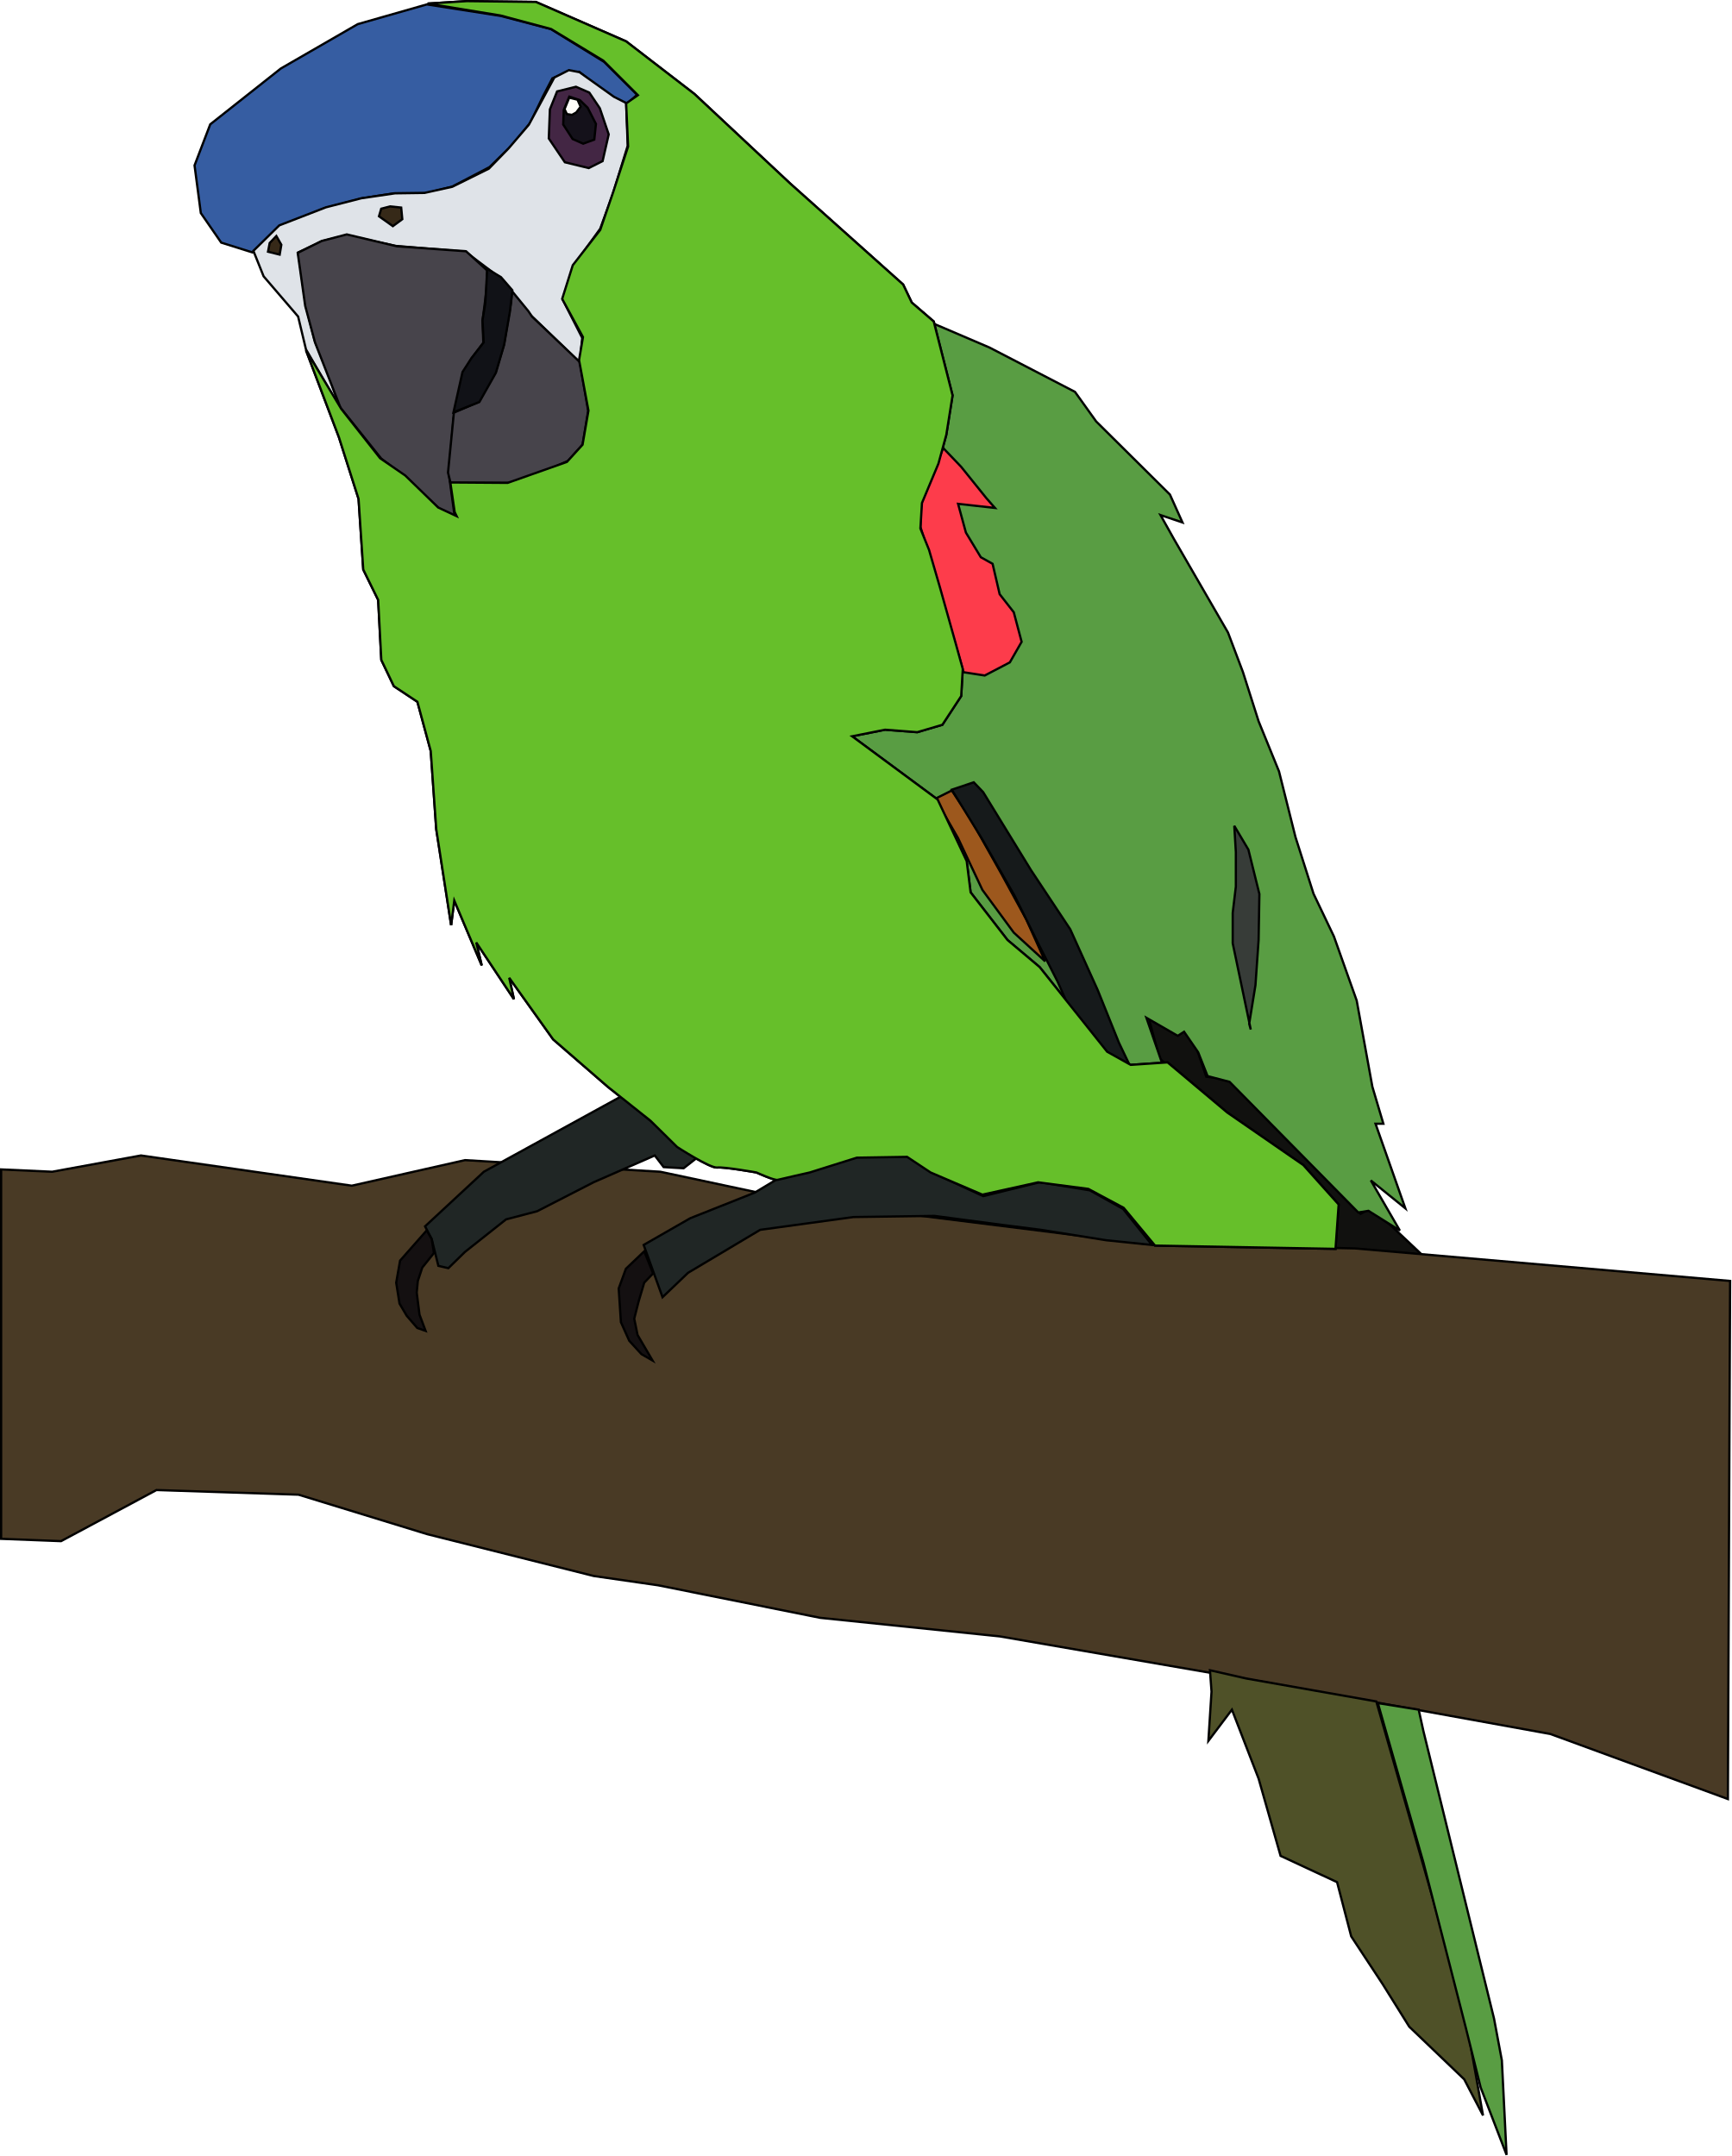
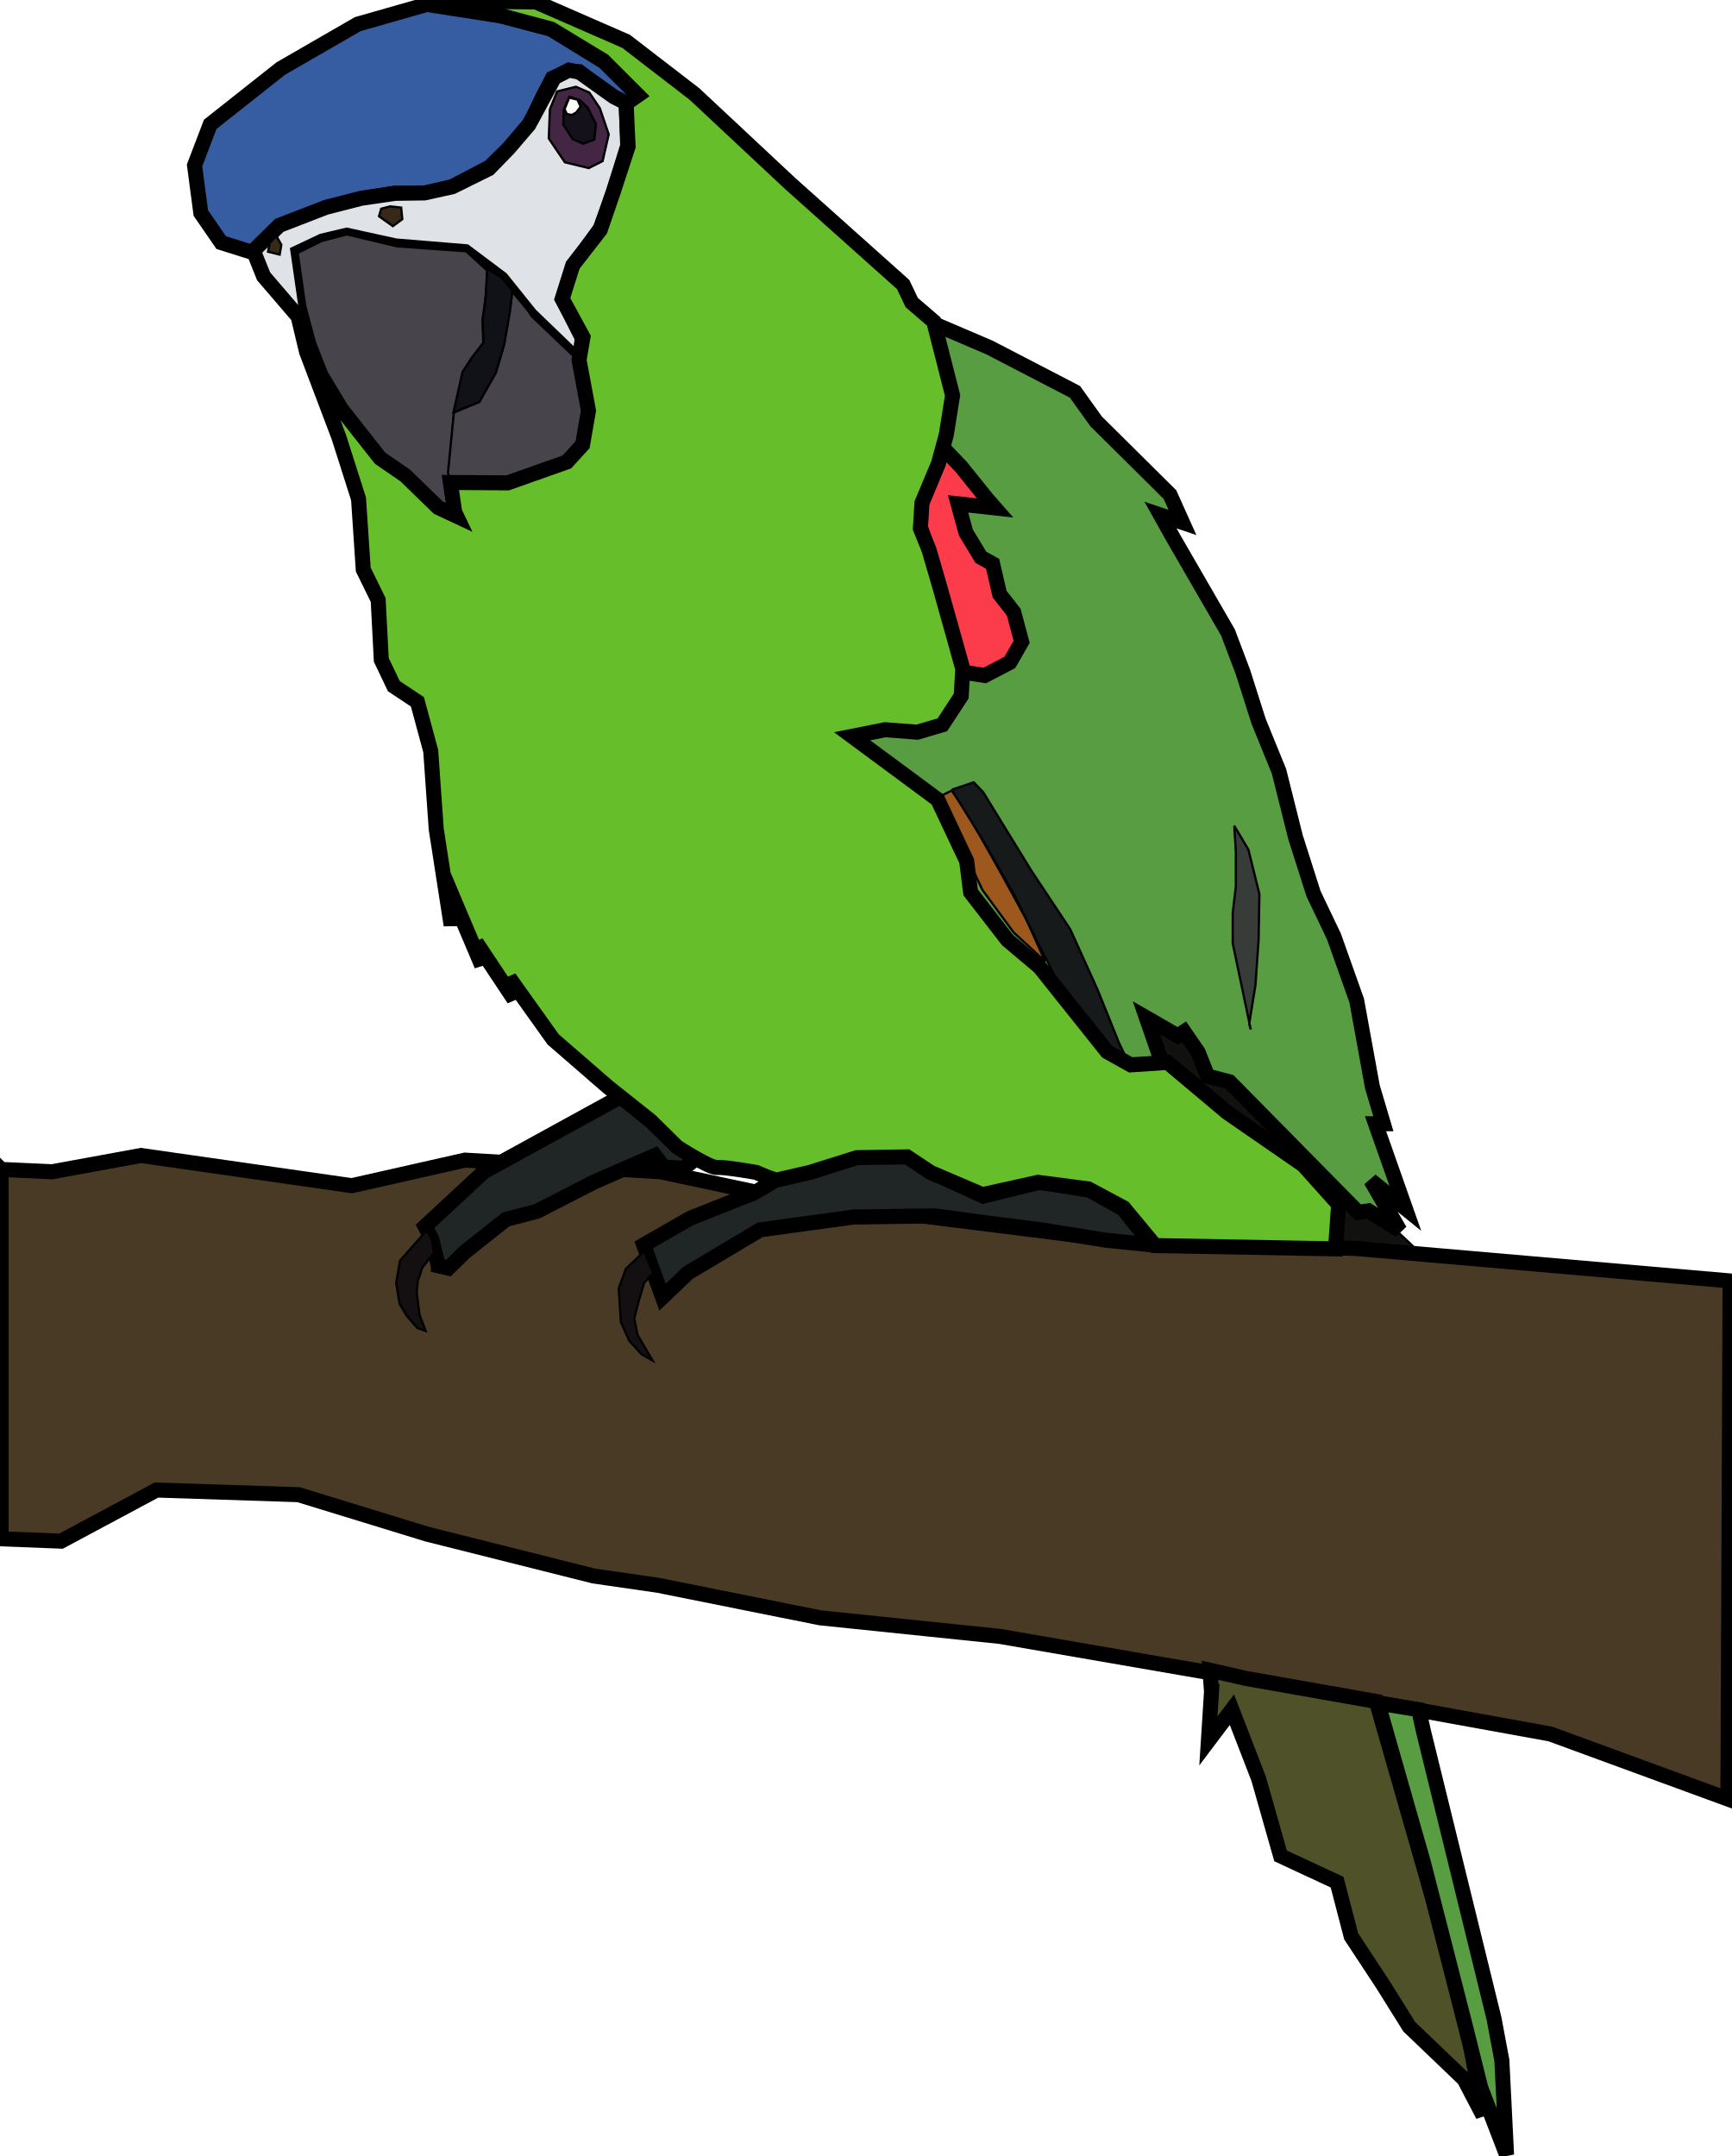
<svg xmlns="http://www.w3.org/2000/svg" width="690.954" height="860.636" id="svg2" version="1.0">
  <defs id="defs3" />
  <g id="layer1" transform="translate(-24.74319,-119.6456)">
-     <g id="g2966">
-       <path id="path1962" d="M 557.17,619.991 L 570.951,619.48 L 595.013,623.123 L 579.298,608.29 L 570.96,602.44 L 567.753,604.16 L 540.813,576.628 L 515.157,550.472 L 506.177,549.44 L 502.328,538.083 L 497.839,531.2 L 493.99,532.232 L 483.086,525.693 L 487.576,542.212 L 512.27,563.55 L 544.341,585.232 L 558.452,601.751 L 557.17,619.991 z " style="fill:#11110f;fill-opacity:1;fill-rule:evenodd;stroke:black;stroke-width:0.93px;stroke-linecap:butt;stroke-linejoin:miter;stroke-opacity:1" />
-       <path id="path1964" d="M 25.192,586.457 L 45.566,587.384 L 80.999,580.892 L 165.152,592.949 L 210.329,582.747 L 288.282,587.384 L 340.545,598.514 L 481.391,616.135 L 565.544,617.989 L 715.249,630.973 L 714.363,837.789 L 643.497,811.821 L 530.997,791.418 L 423.813,772.869 L 352.061,765.45 L 287.396,752.466 L 261.707,748.756 L 195.27,732.063 L 143.892,716.297 L 87.199,714.442 L 49.109,734.845 L 25.192,733.918 L 25.192,586.457 z " style="fill:#493a25;fill-opacity:1;fill-rule:evenodd;stroke:black;stroke-width:0.897px;stroke-linecap:butt;stroke-linejoin:miter;stroke-opacity:1" />
-       <path id="path1966" d="M 397.409,248.854 L 309.717,349.845 L 359.2,496.086 L 476.332,545.926 L 488.859,544.942 L 482.282,525.924 L 494.81,533.138 L 497.315,531.499 L 502.953,539.696 L 506.711,549.205 L 515.48,551.5 L 566.843,603.635 L 570.914,602.98 L 583.441,610.849 L 571.853,590.848 L 585.634,601.996 L 573.733,568.223 L 576.864,568.223 L 572.48,553.468 L 566.216,519.039 L 557.134,493.463 L 548.991,476.412 L 541.788,453.788 L 535.211,427.556 L 527.068,407.555 L 520.804,387.881 L 514.854,372.142 L 493.244,334.762 L 487.92,325.253 L 496.689,328.204 L 491.678,317.056 L 462.238,287.873 L 453.782,276.069 L 419.645,258.363 L 397.409,248.854 z " style="fill:#599d43;fill-opacity:1;fill-rule:evenodd;stroke:black;stroke-width:0.897px;stroke-linecap:butt;stroke-linejoin:miter;stroke-opacity:1" />
-       <path id="path1952" d="M 195.404,121.078 L 211.063,120.094 L 238.623,120.422 L 274.64,136.161 L 301.887,157.146 L 340.096,192.887 L 385.195,233.218 L 388.64,240.431 L 397.409,247.973 L 404.925,277.483 L 402.42,293.222 L 399.288,304.699 L 392.711,320.438 L 392.085,330.602 L 395.53,339.128 L 399.914,354.211 L 406.178,376.508 L 408.997,386.672 L 408.37,397.493 L 400.854,408.969 L 390.832,411.92 L 377.991,410.936 L 364.837,413.56 L 398.975,438.807 L 410.563,463.4 L 412.129,475.86 L 426.848,494.877 L 439.689,505.698 L 466.623,539.471 L 476.019,544.717 L 490.738,543.734 L 514.54,563.735 L 544.92,584.72 L 559.013,600.459 L 557.76,618.166 L 485.727,616.854 L 473.2,601.771 L 459.106,594.229 L 439.063,591.606 L 416.826,596.525 L 396.156,587.671 L 386.761,581.442 L 366.717,581.769 L 347.925,587.671 C 347.925,587.671 336.338,590.295 335.085,590.623 C 333.832,590.95 326.629,587.671 326.629,587.671 C 326.629,587.671 313.788,585.376 310.969,585.704 C 308.151,586.032 294.997,577.507 294.997,577.507 L 284.349,567.014 L 267.437,553.57 L 245.514,534.553 L 227.975,509.961 L 229.854,518.486 L 214.821,495.861 L 217.014,505.042 L 206.052,479.138 L 204.799,488.975 L 198.849,450.612 L 196.657,419.462 L 191.332,399.788 L 181.937,393.558 L 176.926,383.065 L 175.673,359.129 L 169.723,346.997 L 167.844,318.798 L 160.014,294.206 L 146.86,259.449 L 160.953,282.894 L 176.456,302.567 L 186.478,309.453 L 199.632,322.241 L 206.992,325.684 L 206.209,324.044 L 204.486,312.24 L 227.349,312.404 L 250.994,304.043 L 257.258,297.157 L 259.607,283.55 L 255.849,263.384 L 257.415,254.203 L 249.115,238.956 L 253.343,225.512 L 264.305,211.413 L 269.472,196.33 L 275.423,178.132 L 274.64,160.917 L 279.338,157.638 L 265.558,143.867 L 244.731,131.243 L 224.53,125.832 L 195.404,121.078 z " style="fill:#66bf2a;fill-opacity:1;fill-rule:evenodd;stroke:black;stroke-width:0.897px;stroke-linecap:butt;stroke-linejoin:miter;stroke-opacity:1" />
-       <path id="path1932" d="M 274.64,161.409 L 269.003,158.13 L 260.86,152.228 L 255.849,148.293 L 251.464,148.293 L 245.2,150.916 L 241.442,158.13 L 236.431,168.623 L 228.915,177.804 L 220.146,186.329 L 205.113,194.198 L 194.464,196.821 L 181.937,196.821 L 169.409,198.789 L 154.376,202.724 L 136.838,209.937 L 125.563,220.43 L 113.036,216.495 L 104.893,204.691 L 102.388,185.673 L 108.651,169.278 L 136.838,146.982 L 167.53,129.275 L 195.091,121.406 L 224.53,125.996 L 244.574,131.243 L 265.871,144.358 L 279.025,157.474 L 274.64,161.409 z " style="fill:#365da2;fill-opacity:1;fill-rule:evenodd;stroke:black;stroke-width:0.897px;stroke-linecap:butt;stroke-linejoin:miter;stroke-opacity:1" />
-       <path id="path1934" d="M 125.877,219.774 L 129.948,229.939 L 143.728,246.006 L 146.86,259.121 L 160.327,282.402 L 156.569,271.254 L 150.305,255.515 L 146.86,242.071 L 143.728,220.43 L 153.437,215.839 L 163.146,213.544 L 182.563,217.807 L 210.437,220.102 L 224.843,230.923 L 236.431,245.35 L 256.162,264.368 L 257.102,254.531 L 249.272,239.12 L 253.656,225.676 L 264.305,210.921 L 269.316,197.149 L 275.266,177.804 L 274.64,160.753 L 269.786,158.294 L 256.005,148.457 L 251.777,147.637 L 245.983,150.588 L 235.805,169.442 L 227.662,178.951 L 219.832,186.985 L 205.269,194.198 L 194.151,196.658 L 182.407,196.821 L 168.94,198.789 L 154.846,202.396 L 136.212,209.609 L 125.877,219.774 z " style="fill:#dfe3e8;fill-opacity:1;fill-rule:evenodd;stroke:black;stroke-width:0.897px;stroke-linecap:butt;stroke-linejoin:miter;stroke-opacity:1" />
-       <path id="path1936" d="M 181.54,209.922 L 185.304,207.14 L 184.862,202.503 L 180.432,202.039 L 176.889,202.967 L 176.003,205.981 L 181.54,209.922 z " style="fill:#362918;fill-opacity:1;fill-rule:evenodd;stroke:black;stroke-width:0.897px;stroke-linecap:butt;stroke-linejoin:miter;stroke-opacity:1" />
-       <path id="path1938" d="M 135.034,213.864 L 137.027,217.342 L 136.363,221.283 L 131.712,220.124 L 132.377,216.646 L 135.034,213.864 z " style="fill:#362918;fill-opacity:1;fill-rule:evenodd;stroke:black;stroke-width:0.897px;stroke-linecap:butt;stroke-linejoin:miter;stroke-opacity:1" />
-       <path id="path1940" d="M 259.714,186.737 L 265.25,183.955 L 267.686,173.289 L 264.143,162.856 L 259.935,156.595 L 254.62,154.277 L 247.091,156.132 L 244.212,163.319 L 243.769,174.912 L 250.191,184.418 L 259.714,186.737 z " style="fill:#432644;fill-opacity:1;fill-rule:evenodd;stroke:black;stroke-width:0.897px;stroke-linecap:butt;stroke-linejoin:miter;stroke-opacity:1" />
-       <path id="path1942" d="M 256.17,159.61 L 259.271,162.624 L 262.593,169.116 L 261.928,175.376 L 257.499,176.999 L 253.291,175.144 L 249.527,169.348 L 249.748,163.551 L 251.963,158.218 L 256.17,159.61 z " style="fill:#14111a;fill-opacity:1;fill-rule:evenodd;stroke:black;stroke-width:0.897px;stroke-linecap:butt;stroke-linejoin:miter;stroke-opacity:1" />
-       <path id="path1944" d="M 251.934,158.622 L 250.055,163.212 L 250.994,165.18 L 253.03,165.508 L 254.753,164.524 L 256.475,162.229 L 255.222,159.442 L 251.934,158.622 z " style="fill:#fefdf9;fill-opacity:1;fill-rule:evenodd;stroke:black;stroke-width:0.897px;stroke-linecap:butt;stroke-linejoin:miter;stroke-opacity:1" />
-       <path id="path1946" d="M 219.206,227.644 L 218.893,235.513 L 217.327,247.645 L 217.64,256.498 L 212.942,262.728 L 209.497,268.63 L 205.739,286.665 L 203.86,308.633 L 206.052,324.7 L 207.305,326.34 L 200.102,322.733 L 186.008,309.617 L 176.926,302.731 L 160.64,282.402 L 150.462,256.334 L 146.547,241.743 L 143.572,220.594 L 153.124,215.839 L 163.146,213.216 L 183.19,217.971 L 210.75,219.938 L 219.206,227.644 z " style="fill:#47444b;fill-opacity:1;fill-rule:evenodd;stroke:black;stroke-width:0.897px;stroke-linecap:butt;stroke-linejoin:miter;stroke-opacity:1" />
-       <path id="path1948" d="M 205.896,284.369 L 215.761,280.107 L 222.651,267.975 L 225.94,256.99 L 228.758,240.104 L 229.071,235.841 L 235.648,243.874 L 237.058,246.006 L 256.162,264.204 L 259.492,283.653 L 257.278,297.1 L 251.52,303.592 L 240.004,308.693 L 228.046,312.403 L 204.571,312.403 L 203.547,308.306 L 205.896,284.369 z " style="fill:#47444b;fill-opacity:1;fill-rule:evenodd;stroke:black;stroke-width:0.897px;stroke-linecap:butt;stroke-linejoin:miter;stroke-opacity:1" />
-       <path id="path1950" d="M 219.206,226.988 L 218.423,240.759 L 217.327,247.481 L 217.797,256.334 L 212.942,262.564 L 209.341,268.139 L 205.739,284.205 L 216.074,280.107 L 222.651,268.466 L 225.94,257.318 L 228.288,243.874 L 229.228,235.513 L 224.687,230.267 L 219.206,226.988 z " style="fill:#111217;fill-opacity:1;fill-rule:evenodd;stroke:black;stroke-width:0.897px;stroke-linecap:butt;stroke-linejoin:miter;stroke-opacity:1" />
-       <path id="path1954" d="M 199.699,624.945 L 197.042,614.28 L 194.384,609.179 L 217.859,587.384 L 272.78,557.243 L 288.724,570.691 L 294.925,577.183 L 302.898,581.82 L 297.583,585.993 L 289.61,585.53 L 286.067,580.892 L 261.707,591.558 L 239.118,603.151 L 226.717,606.397 L 210.329,619.381 L 203.685,625.873 L 199.699,624.945 z " style="fill:#202625;fill-opacity:1;fill-rule:evenodd;stroke:black;stroke-width:0.897px;stroke-linecap:butt;stroke-linejoin:miter;stroke-opacity:1" />
-       <path id="path1956" d="M 197.928,619.844 L 193.277,625.641 L 191.505,630.973 L 191.062,635.611 L 192.17,644.421 L 194.606,650.913 L 191.284,649.754 L 187.076,644.885 L 184.197,640.016 L 182.868,631.669 L 184.419,622.858 L 195.049,610.802 L 197.042,614.28 L 197.928,619.844 z " style="fill:#141011;fill-opacity:1;fill-rule:evenodd;stroke:black;stroke-width:0.897px;stroke-linecap:butt;stroke-linejoin:miter;stroke-opacity:1" />
-       <path id="path1958" d="M 484.492,616.598 L 466.332,614.743 L 440.2,610.57 L 422.041,608.251 L 397.681,605.006 L 365.348,605.469 L 328.144,610.57 L 299.354,627.727 L 289.167,637.465 L 281.638,616.598 L 300.24,605.933 L 325.929,595.731 L 335.23,590.167 L 365.348,581.356 L 387.051,580.892 L 398.124,588.312 L 417.169,597.122 L 439.757,591.558 L 459.689,594.804 L 472.976,602.223 L 484.492,616.598 z " style="fill:#202625;fill-opacity:1;fill-rule:evenodd;stroke:black;stroke-width:0.897px;stroke-linecap:butt;stroke-linejoin:miter;stroke-opacity:1" />
-       <path id="path1960" d="M 285.403,627.959 L 281.859,631.669 L 279.645,639.088 L 277.873,646.044 L 279.202,652.536 L 285.181,662.738 L 280.752,660.187 L 275.88,654.855 L 272.558,647.435 L 271.672,633.988 L 274.551,626.104 L 281.859,619.149 L 285.403,627.959 z " style="fill:#141011;fill-opacity:1;fill-rule:evenodd;stroke:black;stroke-width:0.897px;stroke-linecap:butt;stroke-linejoin:miter;stroke-opacity:1" />
-       <path id="path1968" d="M 401.167,298.469 L 408.37,306.01 L 418.392,318.47 L 421.837,322.405 L 407.118,320.766 L 410.249,332.242 L 416.2,342.079 L 420.898,344.702 L 423.717,356.834 L 429.354,364.048 L 432.486,375.852 L 427.788,384.049 L 417.766,389.295 L 409.31,387.984 L 397.409,346.997 L 392.085,329.947 L 392.398,320.766 L 398.348,305.682 L 401.167,298.469 z " style="fill:#fd3c4b;fill-opacity:1;fill-rule:evenodd;stroke:black;stroke-width:0.897px;stroke-linecap:butt;stroke-linejoin:miter;stroke-opacity:1" />
-       <path id="path1970" d="M 398.035,438.48 L 407.118,454.219 L 416.826,474.876 L 429.354,491.926 L 441.881,503.403 L 434.365,486.68 L 424.343,468.318 L 411.815,446.021 L 404.612,435.201 L 398.035,438.48 z " style="fill:#9d581d;fill-opacity:1;fill-rule:evenodd;stroke:black;stroke-width:0.897px;stroke-linecap:butt;stroke-linejoin:miter;stroke-opacity:1" />
-       <path id="path1972" d="M 404.612,434.873 L 416.513,454.219 L 429.667,477.171 L 439.063,496.189 L 446.892,511.6 L 450.964,520.781 L 466.31,539.799 L 475.705,545.045 L 471.321,535.864 L 462.865,514.879 L 451.903,490.615 L 436.244,467.006 L 417.14,435.856 L 413.381,431.922 L 404.612,434.873 z " style="fill:#161a1b;fill-opacity:1;fill-rule:evenodd;stroke:black;stroke-width:0.897px;stroke-linecap:butt;stroke-linejoin:miter;stroke-opacity:1" />
-       <path id="path1974" d="M 523.31,528.323 L 525.815,512.912 L 527.068,494.877 L 527.381,476.515 L 522.997,458.809 L 517.359,449.3 L 517.986,459.793 L 517.986,473.564 L 516.733,484.057 L 516.733,496.189 L 523.936,530.618 L 523.31,528.323 z " style="fill:#373c38;fill-opacity:1;fill-rule:evenodd;stroke:black;stroke-width:0.897px;stroke-linecap:butt;stroke-linejoin:miter;stroke-opacity:1" />
-       <path id="path1976" d="M 508.277,794.901 L 507.024,814.574 L 516.42,802.114 L 527.068,829.657 L 535.837,860.48 L 558.386,870.972 L 564.024,892.613 L 576.551,911.631 L 587.2,928.682 L 609.123,949.667 L 616.639,964.094 L 609.749,925.403 L 596.595,877.53 L 574.046,798.835 L 522.057,789.654 L 507.65,786.375 L 508.277,794.901 z " style="fill:#4f5128;fill-opacity:1;fill-rule:evenodd;stroke:black;stroke-width:0.897px;stroke-linecap:butt;stroke-linejoin:miter;stroke-opacity:1" />
-       <path id="path1978" d="M 615.7,952.946 L 626.035,979.833 L 624.156,942.125 L 621.024,925.403 L 592.837,810.64 L 590.958,802.114 L 574.672,799.491 L 592.837,863.103 L 601.606,897.204 L 609.749,929.009 L 615.7,952.946 z " style="fill:#599d43;fill-opacity:1;fill-rule:evenodd;stroke:black;stroke-width:0.897px;stroke-linecap:butt;stroke-linejoin:miter;stroke-opacity:1" />
-       <path style="fill:#66bf2a;fill-opacity:1;fill-rule:evenodd;stroke:black;stroke-width:0.897px;stroke-linecap:butt;stroke-linejoin:miter;stroke-opacity:1" d="M 195.404,121.078 L 211.063,120.094 L 238.623,120.422 L 274.64,136.161 L 301.887,157.146 L 340.096,192.887 L 385.195,233.218 L 388.64,240.431 L 397.409,247.973 L 404.925,277.483 L 402.42,293.222 L 399.288,304.699 L 392.711,320.438 L 392.085,330.602 L 395.53,339.128 L 399.914,354.211 L 406.178,376.508 L 408.997,386.672 L 408.37,397.493 L 400.854,408.969 L 390.832,411.92 L 377.991,410.936 L 364.837,413.56 L 398.975,438.807 L 410.563,463.4 L 412.129,475.86 L 426.848,494.877 L 439.689,505.698 L 466.623,539.471 L 476.019,544.717 L 490.738,543.734 L 514.54,563.735 L 544.92,584.72 L 559.013,600.459 L 557.76,618.166 L 485.727,616.854 L 473.2,601.771 L 459.106,594.229 L 439.063,591.606 L 416.826,596.525 L 396.156,587.671 L 386.761,581.442 L 366.717,581.769 L 347.925,587.671 C 347.925,587.671 336.338,590.295 335.085,590.623 C 333.832,590.95 326.629,587.671 326.629,587.671 C 326.629,587.671 313.788,585.376 310.969,585.704 C 308.151,586.032 294.997,577.507 294.997,577.507 L 284.349,567.014 L 267.437,553.57 L 245.514,534.553 L 227.975,509.961 L 229.854,518.486 L 214.821,495.861 L 217.014,505.042 L 206.052,479.138 L 204.799,488.975 L 198.849,450.612 L 196.657,419.462 L 191.332,399.788 L 181.937,393.558 L 176.926,383.065 L 175.673,359.129 L 169.723,346.997 L 167.844,318.798 L 160.014,294.206 L 146.86,259.449 L 160.953,282.894 L 176.456,302.567 L 186.478,309.453 L 199.632,322.241 L 206.992,325.684 L 206.209,324.044 L 204.486,312.24 L 227.349,312.404 L 250.994,304.043 L 257.258,297.157 L 259.607,283.55 L 255.849,263.384 L 257.415,254.203 L 249.115,238.956 L 253.343,225.512 L 264.305,211.413 L 269.472,196.33 L 275.423,178.132 L 274.64,160.917 L 279.338,157.638 L 265.558,143.867 L 244.731,131.243 L 224.53,125.832 L 195.404,121.078 z " id="path2071" />
-     </g>
+     <path style="fill:#11110f;fill-opacity:1;fill-rule:evenodd;stroke:#000000;stroke-width:0.93px;stroke-linecap:butt;stroke-linejoin:miter;stroke-opacity:1" d="m 557.17,619.991 13.781,-0.511 24.063,3.643 -15.715,-14.833 -8.338,-5.851 -3.207,1.721 -26.94,-27.532 -25.657,-26.156 -8.98,-1.032 -3.849,-11.357 -4.49,-6.883 -3.848,1.032 -10.904,-6.539 4.49,16.519 24.695,21.338 32.071,21.682 14.111,16.519 -1.283,18.24 z" id="path1962" />
+     <path style="fill:#493a25;fill-opacity:1;fill-rule:evenodd;stroke:#000000;stroke-width:6;stroke-linecap:butt;stroke-linejoin:miter;stroke-opacity:1;stroke-miterlimit:4;stroke-dasharray:none" d="m 25.192,586.457 20.374,0.927 35.433,-6.492 84.153,12.057 45.177,-10.202 77.953,4.637 52.264,11.129 140.846,17.621 84.153,1.855 149.704,12.984 -0.886,206.816 -70.866,-25.968 -112.5,-20.403 -107.185,-18.549 -71.752,-7.419 -64.665,-12.984 -25.689,-3.71 -66.437,-16.694 -51.378,-15.766 -56.693,-1.855 -38.09,20.403 -23.917,-0.927 0,-147.461 z" id="path1964" />
+     <path style="fill:#599d43;fill-opacity:1;fill-rule:evenodd;stroke:#000000;stroke-width:6;stroke-linecap:butt;stroke-linejoin:miter;stroke-opacity:1;stroke-miterlimit:4;stroke-dasharray:none" d="m 397.409,248.854 -87.692,100.991 49.483,146.241 117.132,49.84 12.527,-0.984 -6.577,-19.018 12.527,7.214 2.505,-1.639 5.637,8.197 3.758,9.509 8.769,2.295 51.363,52.135 4.071,-0.656 12.527,7.869 -11.588,-20.002 13.78,11.148 -11.901,-33.773 3.132,0 -4.385,-14.755 -6.264,-34.429 -9.082,-25.576 -8.143,-17.05 -7.203,-22.625 -6.577,-26.232 -8.143,-20.002 -6.264,-19.674 -5.951,-15.739 -21.61,-37.38 -5.324,-9.509 8.769,2.951 -5.011,-11.148 -29.44,-29.183 -8.456,-11.804 -34.137,-17.706 -22.236,-9.509 z" id="path1966" />
+     <path style="fill:#66bf2a;fill-opacity:1;fill-rule:evenodd;stroke:#000000;stroke-width:0.897px;stroke-linecap:butt;stroke-linejoin:miter;stroke-opacity:1" d="m 195.404,121.078 15.659,-0.984 27.56,0.328 36.016,15.739 27.247,20.985 38.209,35.74 45.099,40.331 3.445,7.214 8.769,7.542 7.516,29.51 -2.505,15.739 -3.132,11.476 -6.577,15.739 -0.626,10.165 3.445,8.525 4.385,15.083 6.264,22.297 2.819,10.165 -0.626,10.821 -7.517,11.476 -10.022,2.951 -12.841,-0.984 -13.154,2.623 34.137,25.248 11.588,24.592 1.566,12.46 14.72,19.018 12.841,10.821 26.934,33.773 9.396,5.246 14.72,-0.984 23.802,20.002 30.379,20.985 14.093,15.739 -1.253,17.706 -72.033,-1.312 -12.528,-15.083 -14.093,-7.542 -20.044,-2.623 -22.236,4.918 -20.67,-8.853 -9.396,-6.23 -20.044,0.328 -18.791,5.902 c 0,0 -11.588,2.623 -12.841,2.951 -1.253,0.328 -8.456,-2.951 -8.456,-2.951 0,0 -12.841,-2.295 -15.659,-1.967 -2.819,0.328 -15.972,-8.197 -15.972,-8.197 l -10.648,-10.493 -16.912,-13.444 -21.923,-19.018 -17.538,-24.592 1.879,8.525 -15.033,-22.625 2.192,9.181 -10.962,-25.904 -1.253,9.837 -5.951,-38.364 -2.192,-31.15 -5.324,-19.674 -9.396,-6.23 -5.011,-10.493 -1.253,-23.936 -5.951,-12.132 -1.879,-28.199 -7.83,-24.592 -13.154,-34.757 14.093,23.444 15.503,19.674 10.022,6.886 13.154,12.788 7.36,3.443 -0.783,-1.639 -1.723,-11.804 22.863,0.164 23.646,-8.361 6.264,-6.886 2.349,-13.608 -3.758,-20.166 1.566,-9.181 -8.299,-15.247 4.228,-13.444 10.962,-14.099 5.168,-15.083 5.951,-18.198 -0.783,-17.214 4.698,-3.279 -13.78,-13.772 -20.827,-12.624 -20.2,-5.41 -29.126,-4.754 z" id="path1952" />
+     <path style="fill:#365da2;fill-opacity:1;fill-rule:evenodd;stroke:#000000;stroke-width:6;stroke-linecap:butt;stroke-linejoin:miter;stroke-opacity:1;stroke-miterlimit:4;stroke-dasharray:none" d="m 274.64,161.409 -5.637,-3.279 -8.143,-5.902 -5.011,-3.935 -4.385,0 -6.264,2.623 -3.758,7.214 -5.011,10.493 -7.516,9.181 -8.769,8.525 -15.033,7.869 -10.648,2.623 -12.527,0 -12.527,1.967 -15.033,3.935 -17.538,7.214 -11.275,10.493 -12.527,-3.935 -8.143,-11.804 -2.505,-19.018 6.264,-16.395 28.187,-22.297 30.692,-17.706 27.56,-7.869 29.439,4.591 20.044,5.246 21.297,13.116 13.154,13.116 -4.385,3.935 z" id="path1932" />
+     <path style="fill:#dfe3e8;fill-opacity:1;fill-rule:evenodd;stroke:#000000;stroke-width:6;stroke-linecap:butt;stroke-linejoin:miter;stroke-opacity:1;stroke-miterlimit:4;stroke-dasharray:none" d="m 125.877,219.774 4.071,10.165 13.78,16.067 3.132,13.116 13.467,23.28 -3.758,-11.148 -6.264,-15.739 -3.445,-13.444 -3.132,-21.641 9.709,-4.591 9.709,-2.295 19.418,4.263 27.874,2.295 14.407,10.821 11.588,14.427 19.731,19.018 0.94,-9.837 -7.83,-15.411 4.385,-13.444 10.648,-14.755 5.011,-13.772 5.951,-19.346 -0.626,-17.051 -4.854,-2.459 -13.78,-9.837 -4.228,-0.82 -5.794,2.951 -10.179,18.854 -8.143,9.509 -7.83,8.033 -14.563,7.214 -11.118,2.459 -11.745,0.164 -13.467,1.967 -14.093,3.607 -18.635,7.214 -10.335,10.165 z" id="path1934" />
+     <path style="fill:#362918;fill-opacity:1;fill-rule:evenodd;stroke:#000000;stroke-width:0.897px;stroke-linecap:butt;stroke-linejoin:miter;stroke-opacity:1" d="m 181.54,209.922 3.765,-2.782 -0.443,-4.637 -4.429,-0.464 -3.543,0.927 -0.886,3.014 5.536,3.942 z" id="path1936" />
+     <path style="fill:#362918;fill-opacity:1;fill-rule:evenodd;stroke:#000000;stroke-width:0.897px;stroke-linecap:butt;stroke-linejoin:miter;stroke-opacity:1" d="m 135.034,213.864 1.993,3.478 -0.664,3.942 -4.651,-1.159 0.664,-3.478 2.658,-2.782 z" id="path1938" />
+     <path style="fill:#432644;fill-opacity:1;fill-rule:evenodd;stroke:#000000;stroke-width:0.897px;stroke-linecap:butt;stroke-linejoin:miter;stroke-opacity:1" d="m 259.714,186.737 5.536,-2.782 2.436,-10.665 -3.543,-10.434 -4.208,-6.26 -5.315,-2.319 -7.529,1.855 -2.879,7.188 -0.443,11.593 6.422,9.506 9.523,2.319 z" id="path1940" />
+     <path style="fill:#14111a;fill-opacity:1;fill-rule:evenodd;stroke:#000000;stroke-width:0.897px;stroke-linecap:butt;stroke-linejoin:miter;stroke-opacity:1" d="m 256.17,159.61 3.1,3.014 3.322,6.492 -0.664,6.26 -4.429,1.623 -4.208,-1.855 -3.765,-5.796 0.221,-5.796 2.215,-5.333 4.208,1.391 z" id="path1942" />
+     <path style="fill:#fefdf9;fill-opacity:1;fill-rule:evenodd;stroke:#000000;stroke-width:0.897px;stroke-linecap:butt;stroke-linejoin:miter;stroke-opacity:1" d="m 251.934,158.622 -1.879,4.591 0.94,1.967 2.036,0.328 1.723,-0.984 1.723,-2.295 -1.253,-2.787 -3.288,-0.82 z" id="path1944" />
+     <path style="fill:#47444b;fill-opacity:1;fill-rule:evenodd;stroke:#000000;stroke-width:0.897px;stroke-linecap:butt;stroke-linejoin:miter;stroke-opacity:1" d="m 219.206,227.644 -0.313,7.869 -1.566,12.132 0.313,8.853 -4.698,6.23 -3.445,5.902 -3.758,18.034 -1.879,21.969 2.192,16.067 1.253,1.639 -7.203,-3.607 -14.093,-13.116 -9.082,-6.886 -16.286,-20.329 -10.179,-26.068 -3.915,-14.591 -2.975,-21.149 9.552,-4.754 10.022,-2.623 20.044,4.754 27.56,1.967 8.456,7.706 z" id="path1946" />
+     <path style="fill:#47444b;fill-opacity:1;fill-rule:evenodd;stroke:#000000;stroke-width:0.897px;stroke-linecap:butt;stroke-linejoin:miter;stroke-opacity:1" d="m 205.896,284.369 9.865,-4.263 6.89,-12.132 3.288,-10.984 2.819,-16.887 0.313,-4.263 6.577,8.033 1.409,2.131 19.104,18.198 3.33,19.449 -2.215,13.448 -5.758,6.492 -11.516,5.101 -11.959,3.71 -23.474,0 -1.025,-4.097 2.349,-23.936 z" id="path1948" />
+     <path style="fill:#111217;fill-opacity:1;fill-rule:evenodd;stroke:#000000;stroke-width:0.897px;stroke-linecap:butt;stroke-linejoin:miter;stroke-opacity:1" d="m 219.206,226.988 -0.783,13.772 -1.096,6.722 0.47,8.853 -4.854,6.23 -3.602,5.574 -3.602,16.067 10.335,-4.099 6.577,-11.64 3.288,-11.148 2.349,-13.444 0.94,-8.361 -4.541,-5.246 -5.481,-3.279 z" id="path1950" />
+     <path style="fill:#202625;fill-opacity:1;fill-rule:evenodd;stroke:#000000;stroke-width:6;stroke-linecap:butt;stroke-linejoin:miter;stroke-opacity:1;stroke-miterlimit:4;stroke-dasharray:none" d="m 199.699,624.945 -2.658,-10.665 -2.657,-5.101 23.474,-21.794 54.921,-30.141 15.945,13.448 6.201,6.492 7.972,4.637 -5.315,4.173 -7.972,-0.464 -3.543,-4.637 -24.36,10.665 -22.589,11.593 -12.402,3.246 -16.388,12.984 -6.644,6.492 -3.986,-0.927 z" id="path1954" />
+     <path style="fill:#141011;fill-opacity:1;fill-rule:evenodd;stroke:#000000;stroke-width:0.897px;stroke-linecap:butt;stroke-linejoin:miter;stroke-opacity:1" d="m 197.928,619.844 -4.651,5.796 -1.772,5.333 -0.443,4.637 1.107,8.811 2.436,6.492 -3.322,-1.159 -4.208,-4.869 -2.879,-4.869 -1.329,-8.347 1.55,-8.811 10.63,-12.057 1.993,3.478 0.886,5.565 z" id="path1956" />
+     <path style="fill:#202625;fill-opacity:1;fill-rule:evenodd;stroke:#000000;stroke-width:6;stroke-linecap:butt;stroke-linejoin:miter;stroke-opacity:1;stroke-miterlimit:4;stroke-dasharray:none" d="m 484.492,616.598 -18.159,-1.855 -26.132,-4.173 -18.159,-2.319 -24.36,-3.246 -32.333,0.464 -37.205,5.101 -28.789,17.157 -10.187,9.738 -7.53,-20.867 18.602,-10.665 25.689,-10.202 9.301,-5.565 30.118,-8.811 21.703,-0.464 11.073,7.419 19.045,8.811 22.589,-5.565 19.931,3.246 13.287,7.419 11.516,14.375 z" id="path1958" />
+     <path style="fill:#141011;fill-opacity:1;fill-rule:evenodd;stroke:#000000;stroke-width:0.897px;stroke-linecap:butt;stroke-linejoin:miter;stroke-opacity:1" d="m 285.403,627.959 -3.543,3.71 -2.214,7.419 -1.772,6.956 1.329,6.492 5.979,10.202 -4.429,-2.55 -4.872,-5.333 -3.322,-7.419 -0.886,-13.448 2.879,-7.883 7.308,-6.956 3.543,8.811 z" id="path1960" />
+     <path style="fill:#fd3c4b;fill-opacity:1;fill-rule:evenodd;stroke:#000000;stroke-width:6;stroke-linecap:butt;stroke-linejoin:miter;stroke-opacity:1;stroke-miterlimit:4;stroke-dasharray:none" d="m 401.167,298.469 7.203,7.542 10.022,12.46 3.445,3.935 -14.72,-1.639 3.132,11.476 5.951,9.837 4.698,2.623 2.819,12.132 5.637,7.214 3.132,11.804 -4.698,8.197 -10.022,5.246 -8.456,-1.312 -11.901,-40.987 -5.324,-17.051 0.313,-9.181 5.951,-15.083 2.819,-7.214 z" id="path1968" />
+     <path style="fill:#9d581d;fill-opacity:1;fill-rule:evenodd;stroke:#000000;stroke-width:0.897px;stroke-linecap:butt;stroke-linejoin:miter;stroke-opacity:1" d="m 398.035,438.48 9.082,15.739 9.709,20.657 12.527,17.051 12.528,11.476 -7.517,-16.723 -10.022,-18.362 -12.528,-22.297 -7.203,-10.821 -6.577,3.279 z" id="path1970" />
+     <path style="fill:#161a1b;fill-opacity:1;fill-rule:evenodd;stroke:#000000;stroke-width:0.897px;stroke-linecap:butt;stroke-linejoin:miter;stroke-opacity:1" d="m 404.612,434.873 11.901,19.346 13.154,22.953 9.396,19.018 7.83,15.411 4.071,9.181 15.346,19.018 9.396,5.246 -4.385,-9.181 -8.456,-20.985 -10.962,-24.264 -15.659,-23.608 -19.104,-31.15 -3.758,-3.935 -8.769,2.951 z" id="path1972" />
+     <path style="fill:#373c38;fill-opacity:1;fill-rule:evenodd;stroke:#000000;stroke-width:0.897px;stroke-linecap:butt;stroke-linejoin:miter;stroke-opacity:1" d="m 523.31,528.323 2.505,-15.411 1.253,-18.034 0.313,-18.362 -4.385,-17.706 -5.637,-9.509 0.626,10.493 0,13.772 -1.253,10.493 0,12.132 7.203,34.429 -0.626,-2.295 z" id="path1974" />
+     <path style="fill:#4f5128;fill-opacity:1;fill-rule:evenodd;stroke:#000000;stroke-width:6;stroke-linecap:butt;stroke-linejoin:miter;stroke-opacity:1;stroke-miterlimit:4;stroke-dasharray:none" d="m 508.277,794.901 -1.253,19.674 9.396,-12.46 10.648,27.543 8.769,30.822 22.549,10.493 5.637,21.641 12.527,19.018 10.648,17.051 21.923,20.985 7.517,14.427 -6.89,-38.692 -13.154,-47.873 -22.549,-78.695 -51.989,-9.181 -14.406,-3.279 0.626,8.525 z" id="path1976" />
+     <path style="fill:#599d43;fill-opacity:1;fill-rule:evenodd;stroke:#000000;stroke-width:6;stroke-linecap:butt;stroke-linejoin:miter;stroke-opacity:1;stroke-miterlimit:4;stroke-dasharray:none" d="m 615.7,952.946 10.335,26.887 -1.879,-37.708 -3.132,-16.723 -28.187,-114.763 -1.879,-8.525 -16.286,-2.623 18.165,63.611 8.769,34.101 8.143,31.806 5.951,23.936 z" id="path1978" />
+     <path id="path2071" d="m 195.404,121.078 15.659,-0.984 27.56,0.328 36.016,15.739 27.247,20.985 38.209,35.74 45.099,40.331 3.445,7.214 8.769,7.542 7.516,29.51 -2.505,15.739 -3.132,11.476 -6.577,15.739 -0.626,10.165 3.445,8.525 4.385,15.083 6.264,22.297 2.819,10.165 -0.626,10.821 -7.517,11.476 -10.022,2.951 -12.841,-0.984 -13.154,2.623 34.137,25.248 11.588,24.592 1.566,12.46 14.72,19.018 12.841,10.821 26.934,33.773 9.396,5.246 14.72,-0.984 23.802,20.002 30.379,20.985 14.093,15.739 -1.253,17.706 -72.033,-1.312 -12.528,-15.083 -14.093,-7.542 -20.044,-2.623 -22.236,4.918 -20.67,-8.853 -9.396,-6.23 -20.044,0.328 -18.791,5.902 c 0,0 -11.588,2.623 -12.841,2.951 -1.253,0.328 -8.456,-2.951 -8.456,-2.951 0,0 -12.841,-2.295 -15.659,-1.967 -2.819,0.328 -15.972,-8.197 -15.972,-8.197 l -10.648,-10.493 -16.912,-13.444 -21.923,-19.018 -17.538,-24.592 1.879,8.525 -15.033,-22.625 2.192,9.181 -10.962,-25.904 -1.253,9.837 -5.951,-38.364 -2.192,-31.15 -5.324,-19.674 -9.396,-6.23 -5.011,-10.493 -1.253,-23.936 -5.951,-12.132 -1.879,-28.199 -7.83,-24.592 -13.154,-34.757 14.093,23.444 15.503,19.674 10.022,6.886 13.154,12.788 7.36,3.443 -0.783,-1.639 -1.723,-11.804 22.863,0.164 23.646,-8.361 6.264,-6.886 2.349,-13.608 -3.758,-20.166 1.566,-9.181 -8.299,-15.247 4.228,-13.444 10.962,-14.099 5.168,-15.083 5.951,-18.198 -0.783,-17.214 4.698,-3.279 -13.78,-13.772 -20.827,-12.624 -20.2,-5.41 -29.126,-4.754 z" style="fill:#66bf2a;fill-opacity:1;fill-rule:evenodd;stroke:#000000;stroke-width:6;stroke-linecap:butt;stroke-linejoin:miter;stroke-opacity:1;stroke-miterlimit:4;stroke-dasharray:none" />
  </g>
</svg>
